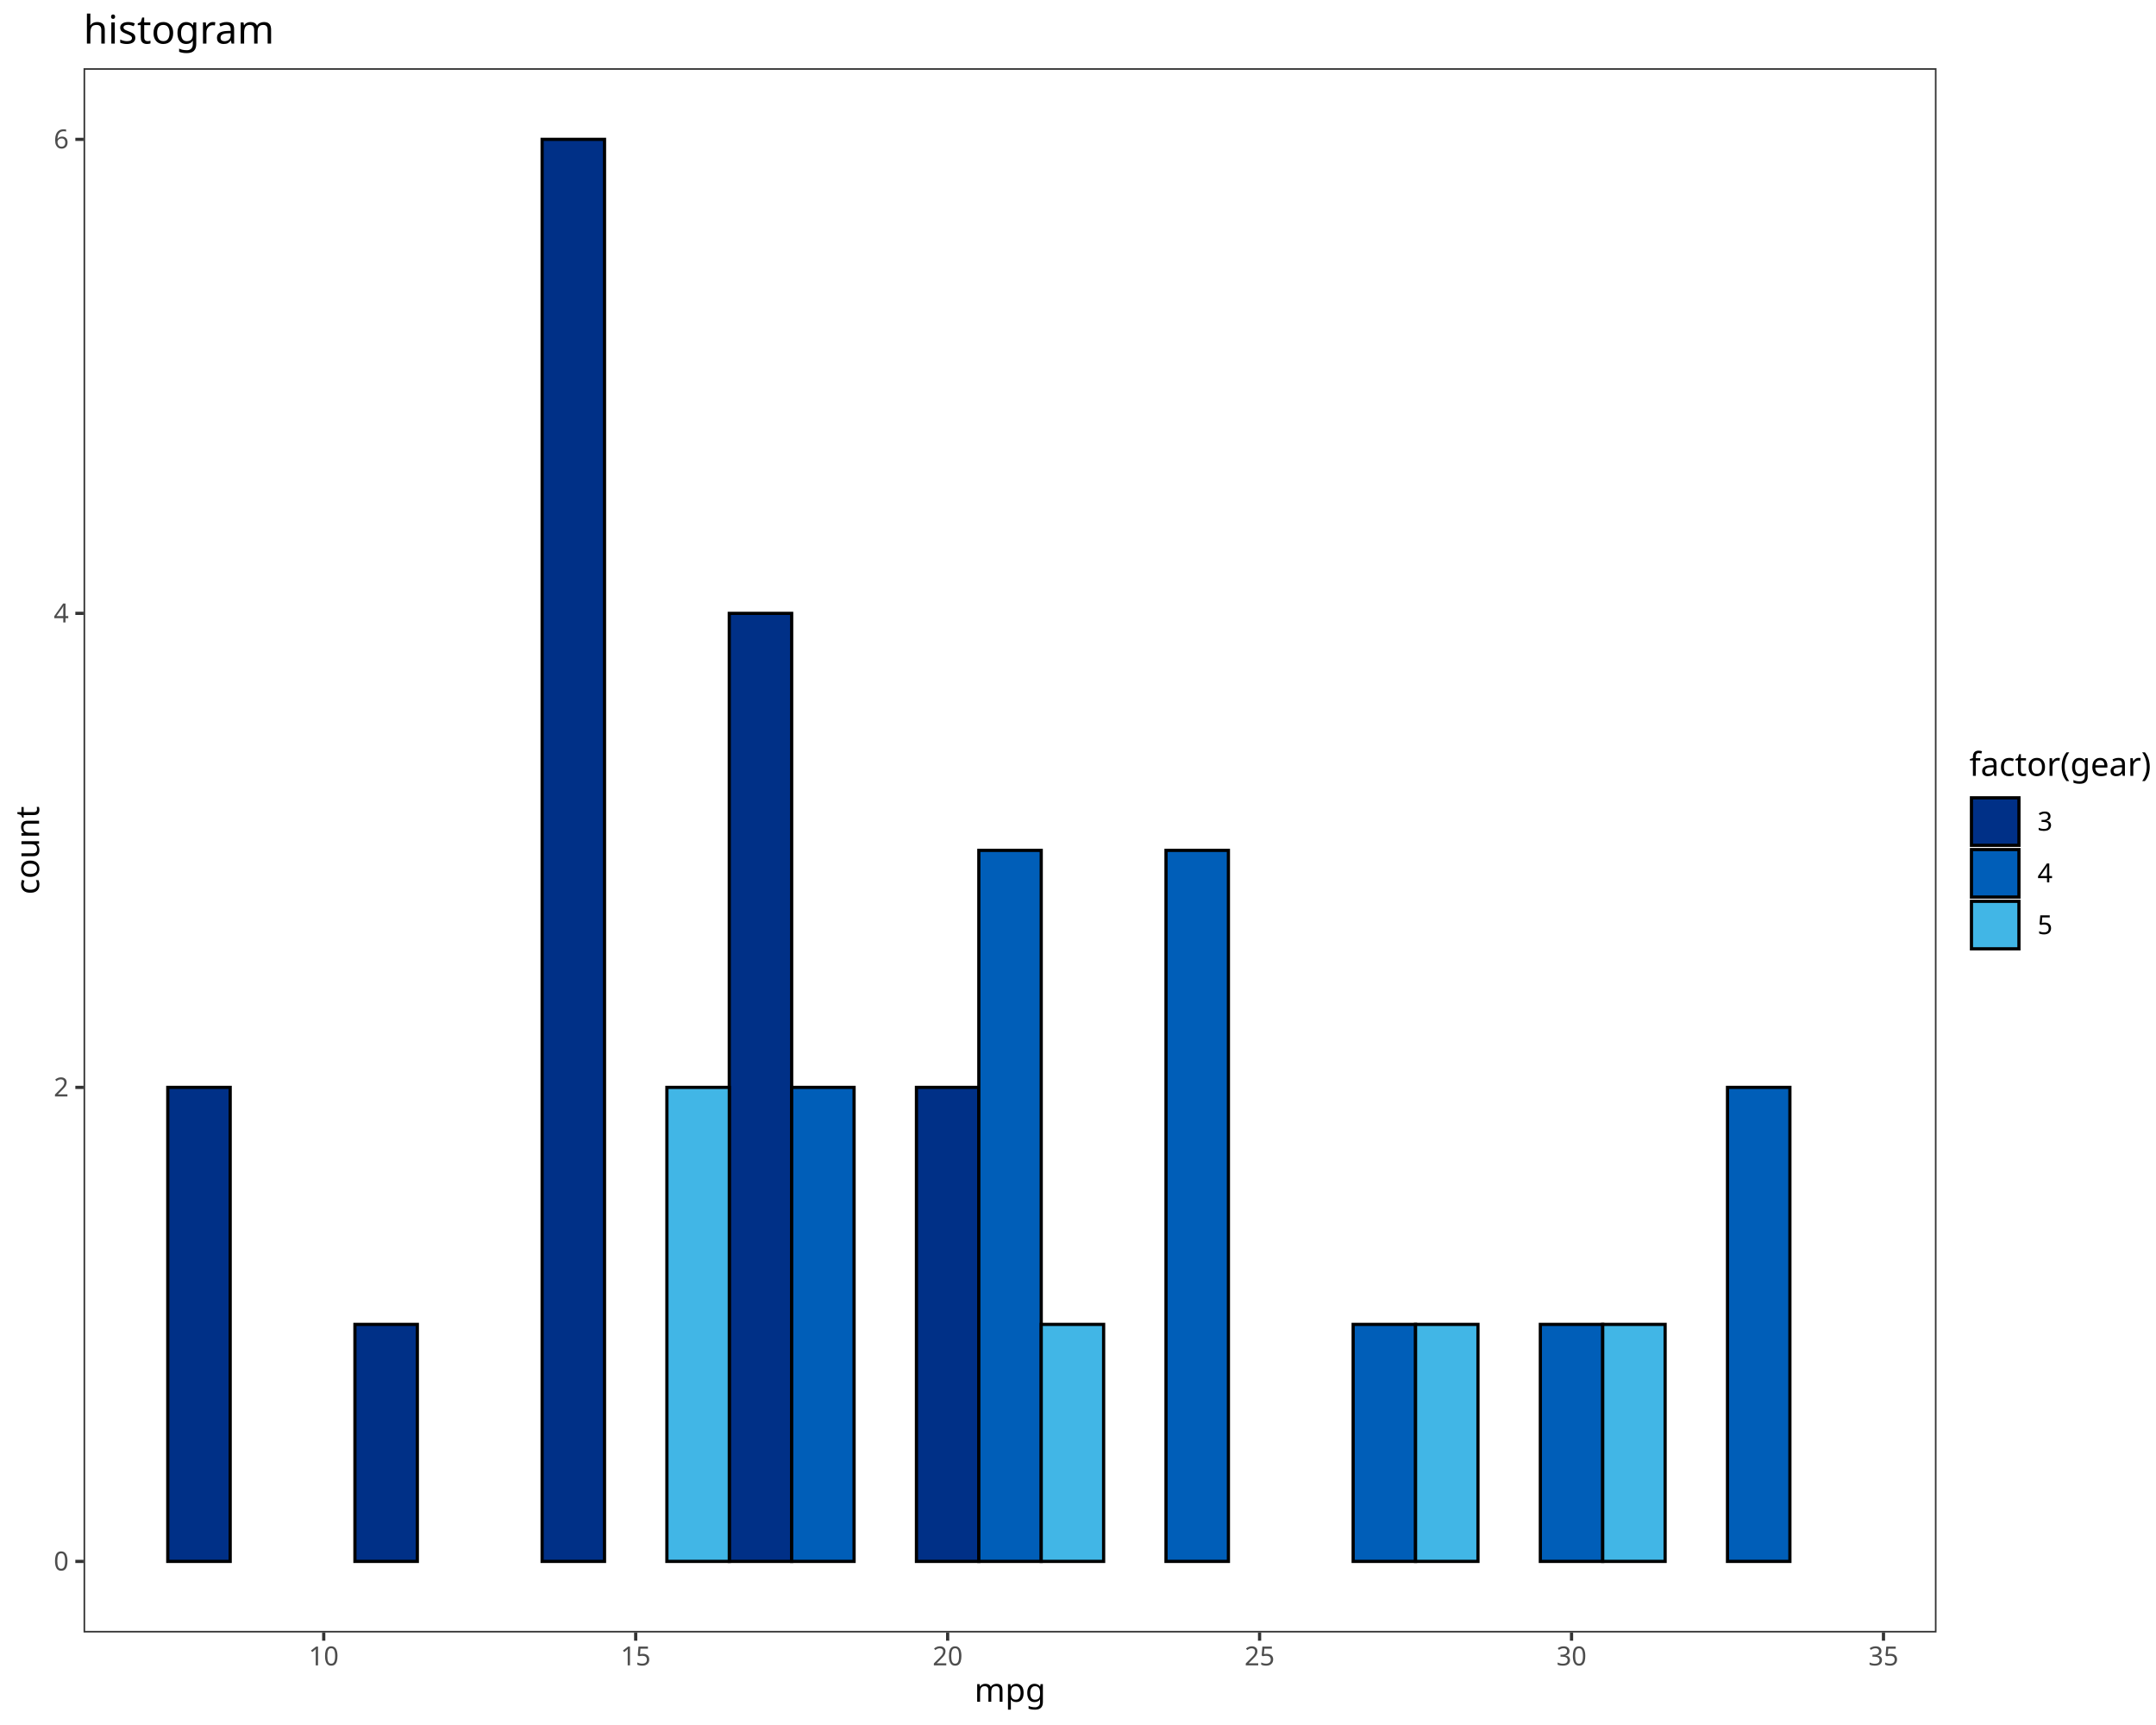
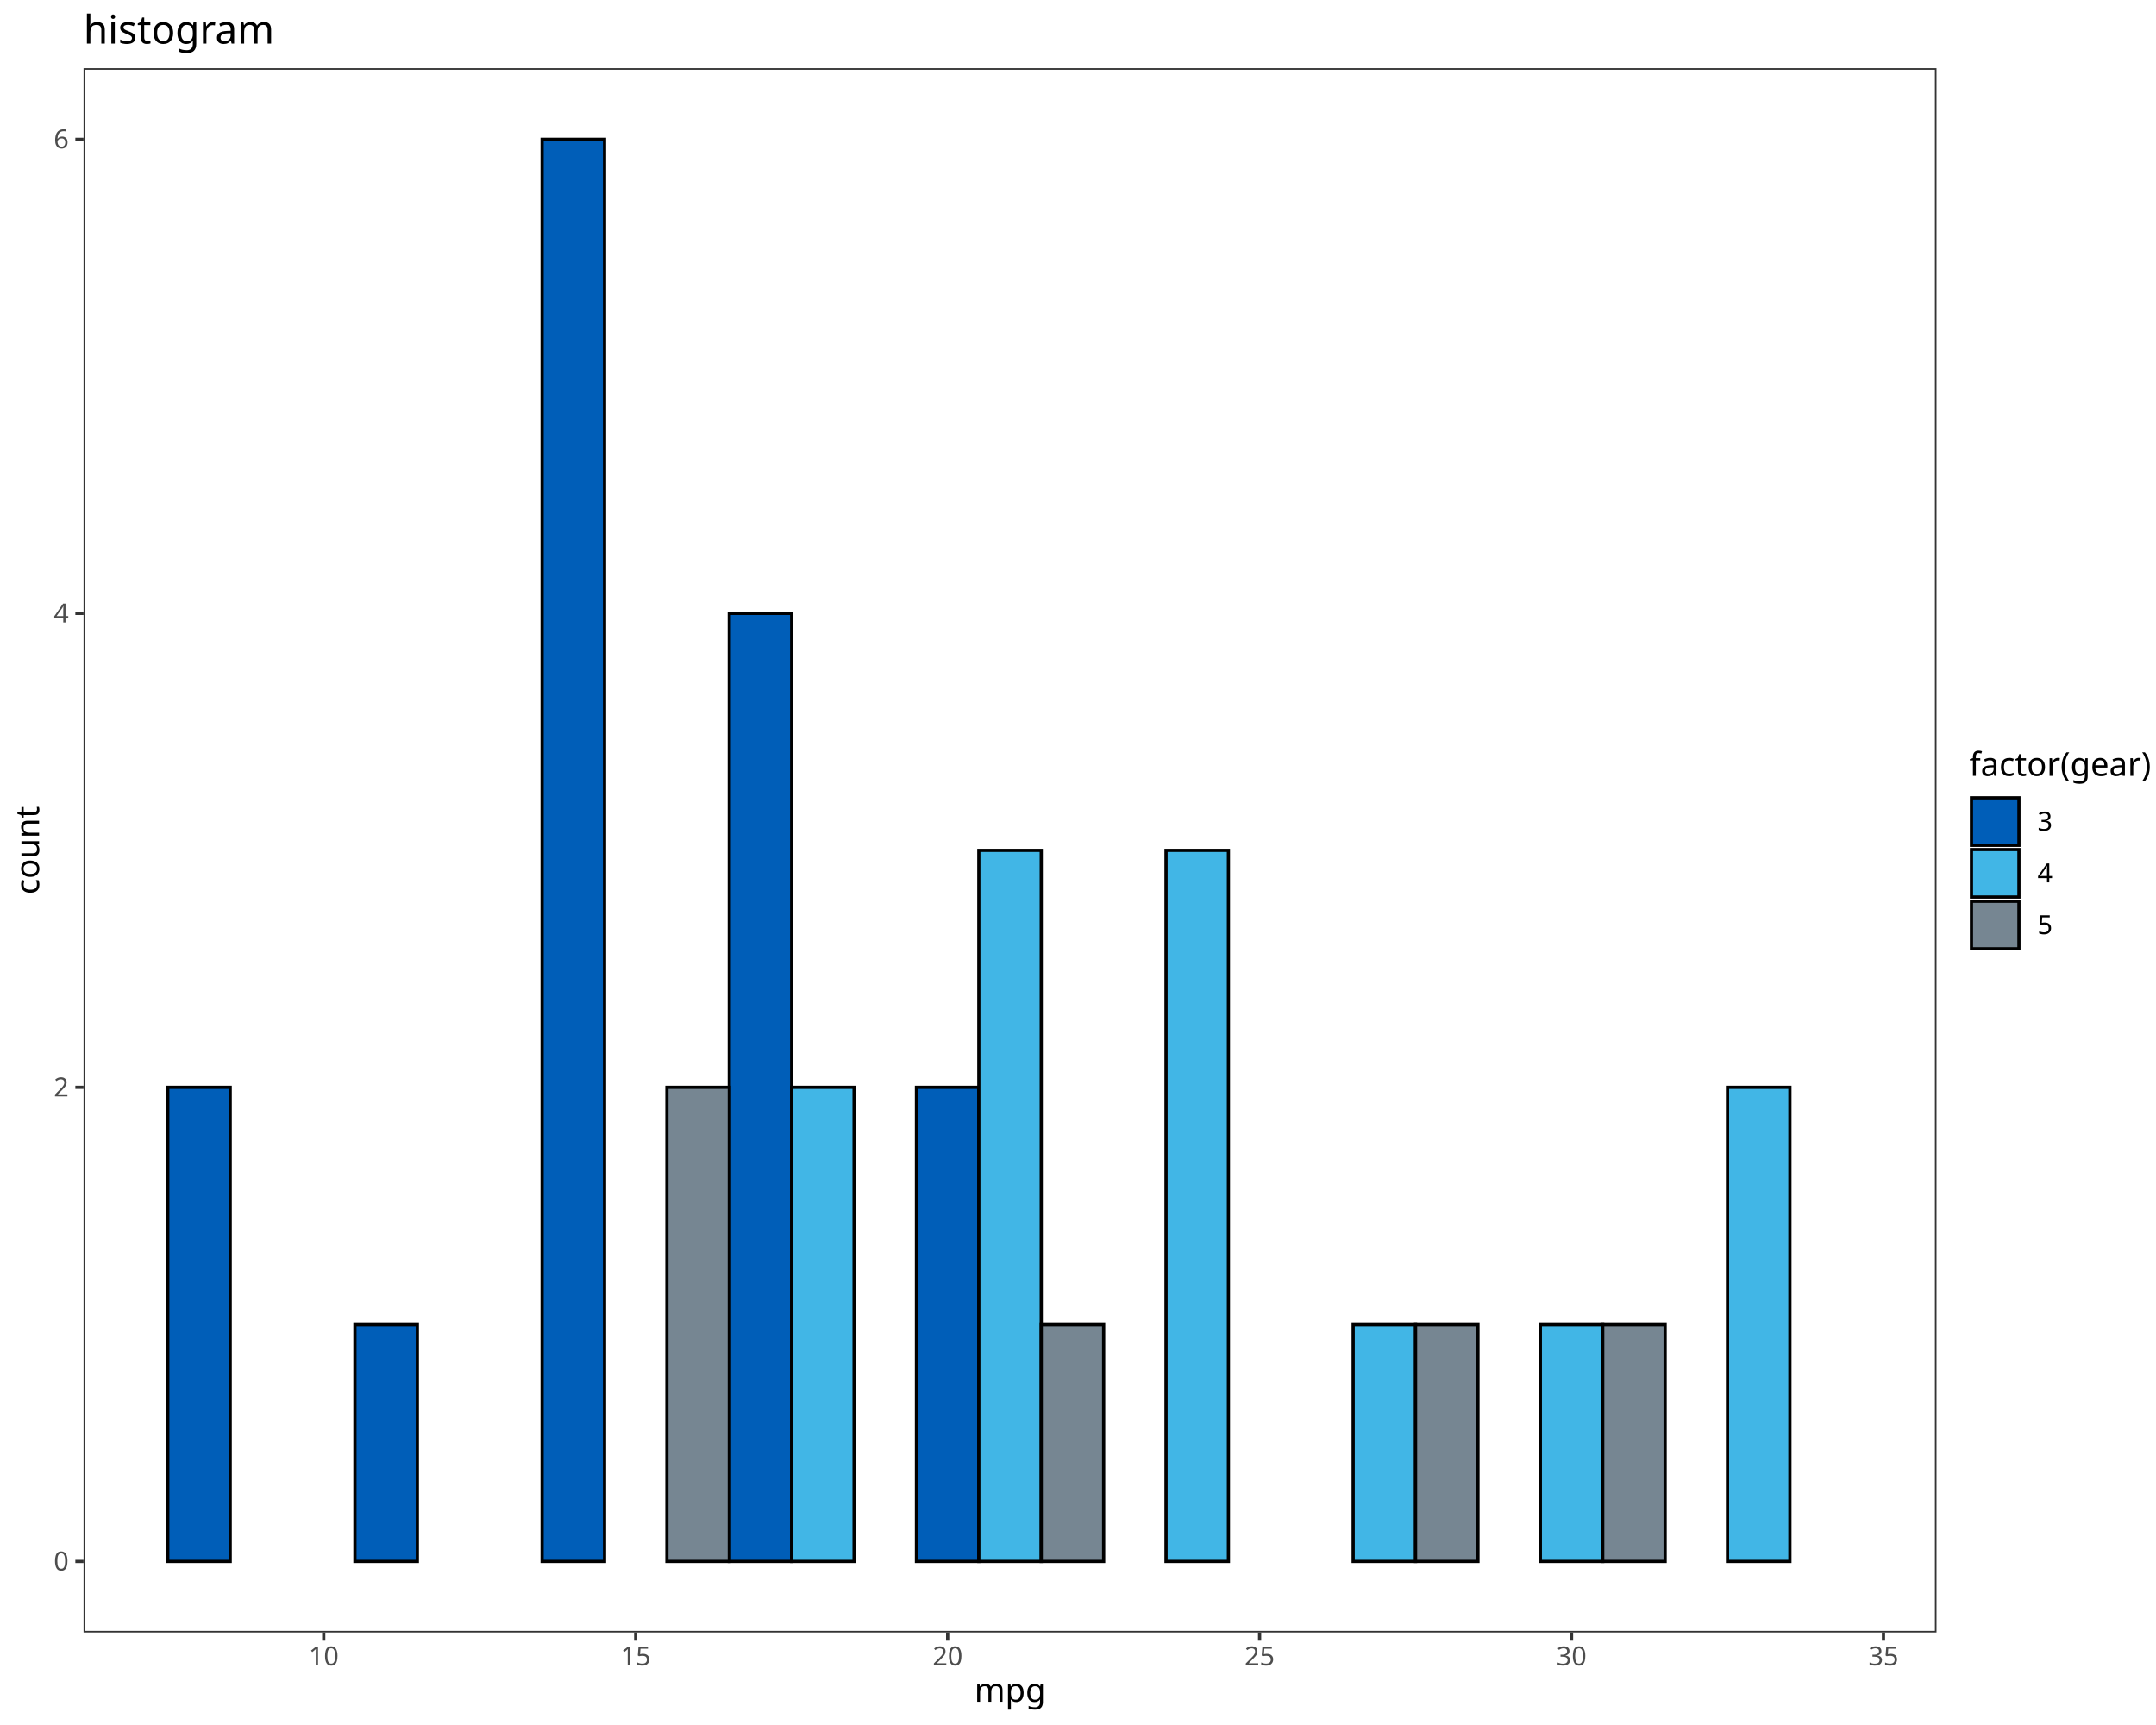
<svg xmlns="http://www.w3.org/2000/svg" class="svglite" data-engine-version="2.0" width="720.00pt" height="576.00pt" viewBox="0 0 720.00 576.00">
  <defs>
    <style type="text/css">
    .svglite line, .svglite polyline, .svglite polygon, .svglite path, .svglite rect, .svglite circle {
      fill: none;
      stroke: #000000;
      stroke-linecap: round;
      stroke-linejoin: round;
      stroke-miterlimit: 10.00;
    }
  </style>
  </defs>
  <rect width="100%" height="100%" style="stroke: none; fill: #FFFFFF;" />
  <defs>
    <clipPath id="cpMC4wMHw3MjAuMDB8MC4wMHw1NzYuMDA=">
      <rect x="0.00" y="0.00" width="720.00" height="576.00" />
    </clipPath>
  </defs>
  <g clip-path="url(#cpMC4wMHw3MjAuMDB8MC4wMHw1NzYuMDA=)">
    <rect x="0.00" y="0.00" width="720.00" height="576.00" style="stroke-width: 1.07; stroke: #FFFFFF; fill: #FFFFFF;" />
  </g>
  <defs>
    <clipPath id="cpMjcuOTB8NjQ2LjcwfDIyLjc4fDU0NS4xMQ==">
      <rect x="27.90" y="22.78" width="618.80" height="522.33" />
    </clipPath>
  </defs>
  <g clip-path="url(#cpMjcuOTB8NjQ2LjcwfDIyLjc4fDU0NS4xMQ==)">
    <rect x="27.90" y="22.78" width="618.80" height="522.33" style="stroke-width: 1.07; stroke: none; fill: #FFFFFF;" />
-     <rect x="56.03" y="363.09" width="20.84" height="158.28" style="stroke-width: 1.07; stroke-linecap: butt; stroke-linejoin: miter; fill: #003087;" />
-     <rect x="118.53" y="442.23" width="20.84" height="79.14" style="stroke-width: 1.07; stroke-linecap: butt; stroke-linejoin: miter; fill: #003087;" />
-     <rect x="181.04" y="46.53" width="20.84" height="474.84" style="stroke-width: 1.07; stroke-linecap: butt; stroke-linejoin: miter; fill: #003087;" />
-     <rect x="243.54" y="204.81" width="20.84" height="316.56" style="stroke-width: 1.07; stroke-linecap: butt; stroke-linejoin: miter; fill: #003087;" />
-     <rect x="306.05" y="363.09" width="20.84" height="158.28" style="stroke-width: 1.07; stroke-linecap: butt; stroke-linejoin: miter; fill: #003087;" />
-     <rect x="368.55" y="521.37" width="20.84" height="0.00" style="stroke-width: 1.07; stroke-linecap: butt; stroke-linejoin: miter; fill: #003087;" />
-     <rect x="431.06" y="521.37" width="20.84" height="0.00" style="stroke-width: 1.07; stroke-linecap: butt; stroke-linejoin: miter; fill: #003087;" />
-     <rect x="493.56" y="521.37" width="20.84" height="0.00" style="stroke-width: 1.07; stroke-linecap: butt; stroke-linejoin: miter; fill: #003087;" />
-     <rect x="556.07" y="521.37" width="20.84" height="0.00" style="stroke-width: 1.07; stroke-linecap: butt; stroke-linejoin: miter; fill: #003087;" />
-     <rect x="76.86" y="521.37" width="20.84" height="0.00" style="stroke-width: 1.07; stroke-linecap: butt; stroke-linejoin: miter; fill: #005EB8;" />
-     <rect x="139.37" y="521.37" width="20.84" height="0.00" style="stroke-width: 1.07; stroke-linecap: butt; stroke-linejoin: miter; fill: #005EB8;" />
-     <rect x="201.87" y="521.37" width="20.84" height="0.00" style="stroke-width: 1.07; stroke-linecap: butt; stroke-linejoin: miter; fill: #005EB8;" />
-     <rect x="264.38" y="363.09" width="20.84" height="158.28" style="stroke-width: 1.07; stroke-linecap: butt; stroke-linejoin: miter; fill: #005EB8;" />
-     <rect x="326.88" y="283.95" width="20.84" height="237.42" style="stroke-width: 1.07; stroke-linecap: butt; stroke-linejoin: miter; fill: #005EB8;" />
-     <rect x="389.39" y="283.95" width="20.84" height="237.42" style="stroke-width: 1.07; stroke-linecap: butt; stroke-linejoin: miter; fill: #005EB8;" />
-     <rect x="451.89" y="442.23" width="20.84" height="79.14" style="stroke-width: 1.07; stroke-linecap: butt; stroke-linejoin: miter; fill: #005EB8;" />
-     <rect x="514.40" y="442.23" width="20.84" height="79.14" style="stroke-width: 1.07; stroke-linecap: butt; stroke-linejoin: miter; fill: #005EB8;" />
-     <rect x="576.90" y="363.09" width="20.84" height="158.28" style="stroke-width: 1.07; stroke-linecap: butt; stroke-linejoin: miter; fill: #005EB8;" />
-     <rect x="97.70" y="521.37" width="20.84" height="0.00" style="stroke-width: 1.07; stroke-linecap: butt; stroke-linejoin: miter; fill: #41B6E6;" />
-     <rect x="160.20" y="521.37" width="20.84" height="0.00" style="stroke-width: 1.07; stroke-linecap: butt; stroke-linejoin: miter; fill: #41B6E6;" />
-     <rect x="222.71" y="363.09" width="20.84" height="158.28" style="stroke-width: 1.07; stroke-linecap: butt; stroke-linejoin: miter; fill: #41B6E6;" />
-     <rect x="285.21" y="521.37" width="20.84" height="0.00" style="stroke-width: 1.07; stroke-linecap: butt; stroke-linejoin: miter; fill: #41B6E6;" />
-     <rect x="347.72" y="442.23" width="20.84" height="79.14" style="stroke-width: 1.07; stroke-linecap: butt; stroke-linejoin: miter; fill: #41B6E6;" />
-     <rect x="410.22" y="521.37" width="20.84" height="0.00" style="stroke-width: 1.07; stroke-linecap: butt; stroke-linejoin: miter; fill: #41B6E6;" />
-     <rect x="472.73" y="442.23" width="20.84" height="79.14" style="stroke-width: 1.07; stroke-linecap: butt; stroke-linejoin: miter; fill: #41B6E6;" />
-     <rect x="535.23" y="442.23" width="20.84" height="79.14" style="stroke-width: 1.07; stroke-linecap: butt; stroke-linejoin: miter; fill: #41B6E6;" />
-     <rect x="597.74" y="521.37" width="20.84" height="0.00" style="stroke-width: 1.07; stroke-linecap: butt; stroke-linejoin: miter; fill: #41B6E6;" />
+     <rect x="56.03" y="363.09" width="20.84" height="158.28" style="stroke-width: 1.07; stroke-linecap: butt; stroke-linejoin: miter; fill: #005EB8;" />
+     <rect x="118.53" y="442.23" width="20.84" height="79.14" style="stroke-width: 1.07; stroke-linecap: butt; stroke-linejoin: miter; fill: #005EB8;" />
+     <rect x="181.04" y="46.53" width="20.84" height="474.84" style="stroke-width: 1.07; stroke-linecap: butt; stroke-linejoin: miter; fill: #005EB8;" />
+     <rect x="243.54" y="204.81" width="20.84" height="316.56" style="stroke-width: 1.07; stroke-linecap: butt; stroke-linejoin: miter; fill: #005EB8;" />
+     <rect x="306.05" y="363.09" width="20.84" height="158.28" style="stroke-width: 1.07; stroke-linecap: butt; stroke-linejoin: miter; fill: #005EB8;" />
+     <rect x="368.55" y="521.37" width="20.84" height="0.00" style="stroke-width: 1.07; stroke-linecap: butt; stroke-linejoin: miter; fill: #005EB8;" />
+     <rect x="431.06" y="521.37" width="20.84" height="0.00" style="stroke-width: 1.07; stroke-linecap: butt; stroke-linejoin: miter; fill: #005EB8;" />
+     <rect x="493.56" y="521.37" width="20.84" height="0.00" style="stroke-width: 1.07; stroke-linecap: butt; stroke-linejoin: miter; fill: #005EB8;" />
+     <rect x="556.07" y="521.37" width="20.84" height="0.00" style="stroke-width: 1.07; stroke-linecap: butt; stroke-linejoin: miter; fill: #005EB8;" />
+     <rect x="76.86" y="521.37" width="20.84" height="0.00" style="stroke-width: 1.07; stroke-linecap: butt; stroke-linejoin: miter; fill: #41B6E6;" />
+     <rect x="139.37" y="521.37" width="20.84" height="0.00" style="stroke-width: 1.07; stroke-linecap: butt; stroke-linejoin: miter; fill: #41B6E6;" />
+     <rect x="201.87" y="521.37" width="20.84" height="0.00" style="stroke-width: 1.07; stroke-linecap: butt; stroke-linejoin: miter; fill: #41B6E6;" />
+     <rect x="264.38" y="363.09" width="20.84" height="158.28" style="stroke-width: 1.07; stroke-linecap: butt; stroke-linejoin: miter; fill: #41B6E6;" />
+     <rect x="326.88" y="283.95" width="20.84" height="237.42" style="stroke-width: 1.07; stroke-linecap: butt; stroke-linejoin: miter; fill: #41B6E6;" />
+     <rect x="389.39" y="283.95" width="20.84" height="237.42" style="stroke-width: 1.07; stroke-linecap: butt; stroke-linejoin: miter; fill: #41B6E6;" />
+     <rect x="451.89" y="442.23" width="20.84" height="79.14" style="stroke-width: 1.07; stroke-linecap: butt; stroke-linejoin: miter; fill: #41B6E6;" />
+     <rect x="514.40" y="442.23" width="20.84" height="79.14" style="stroke-width: 1.07; stroke-linecap: butt; stroke-linejoin: miter; fill: #41B6E6;" />
+     <rect x="576.90" y="363.09" width="20.84" height="158.28" style="stroke-width: 1.07; stroke-linecap: butt; stroke-linejoin: miter; fill: #41B6E6;" />
+     <rect x="97.70" y="521.37" width="20.84" height="0.00" style="stroke-width: 1.07; stroke-linecap: butt; stroke-linejoin: miter; fill: #768692;" />
+     <rect x="160.20" y="521.37" width="20.84" height="0.00" style="stroke-width: 1.07; stroke-linecap: butt; stroke-linejoin: miter; fill: #768692;" />
+     <rect x="222.71" y="363.09" width="20.84" height="158.28" style="stroke-width: 1.07; stroke-linecap: butt; stroke-linejoin: miter; fill: #768692;" />
+     <rect x="285.21" y="521.37" width="20.84" height="0.00" style="stroke-width: 1.07; stroke-linecap: butt; stroke-linejoin: miter; fill: #768692;" />
+     <rect x="347.72" y="442.23" width="20.84" height="79.14" style="stroke-width: 1.07; stroke-linecap: butt; stroke-linejoin: miter; fill: #768692;" />
+     <rect x="410.22" y="521.37" width="20.84" height="0.00" style="stroke-width: 1.07; stroke-linecap: butt; stroke-linejoin: miter; fill: #768692;" />
+     <rect x="472.73" y="442.23" width="20.84" height="79.14" style="stroke-width: 1.07; stroke-linecap: butt; stroke-linejoin: miter; fill: #768692;" />
+     <rect x="535.23" y="442.23" width="20.84" height="79.14" style="stroke-width: 1.07; stroke-linecap: butt; stroke-linejoin: miter; fill: #768692;" />
+     <rect x="597.74" y="521.37" width="20.84" height="0.00" style="stroke-width: 1.07; stroke-linecap: butt; stroke-linejoin: miter; fill: #768692;" />
    <rect x="27.90" y="22.78" width="618.80" height="522.33" style="stroke-width: 1.07; stroke: #333333;" />
  </g>
  <g clip-path="url(#cpMC4wMHw3MjAuMDB8MC4wMHw1NzYuMDA=)">
    <text x="22.97" y="524.40" text-anchor="end" style="font-size: 8.80px; fill: #4D4D4D; font-family: sans;" textLength="4.89px" lengthAdjust="spacingAndGlyphs">0</text>
    <text x="22.97" y="366.12" text-anchor="end" style="font-size: 8.80px; fill: #4D4D4D; font-family: sans;" textLength="4.89px" lengthAdjust="spacingAndGlyphs">2</text>
    <text x="22.97" y="207.84" text-anchor="end" style="font-size: 8.80px; fill: #4D4D4D; font-family: sans;" textLength="4.89px" lengthAdjust="spacingAndGlyphs">4</text>
    <text x="22.97" y="49.55" text-anchor="end" style="font-size: 8.80px; fill: #4D4D4D; font-family: sans;" textLength="4.89px" lengthAdjust="spacingAndGlyphs">6</text>
    <polyline points="25.16,521.37 27.90,521.37 " style="stroke-width: 1.07; stroke: #333333; stroke-linecap: butt;" />
    <polyline points="25.16,363.09 27.90,363.09 " style="stroke-width: 1.07; stroke: #333333; stroke-linecap: butt;" />
    <polyline points="25.16,204.81 27.90,204.81 " style="stroke-width: 1.07; stroke: #333333; stroke-linecap: butt;" />
    <polyline points="25.16,46.53 27.90,46.53 " style="stroke-width: 1.07; stroke: #333333; stroke-linecap: butt;" />
    <polyline points="108.11,547.85 108.11,545.11 " style="stroke-width: 1.07; stroke: #333333; stroke-linecap: butt;" />
    <polyline points="212.29,547.85 212.29,545.11 " style="stroke-width: 1.07; stroke: #333333; stroke-linecap: butt;" />
    <polyline points="316.47,547.85 316.47,545.11 " style="stroke-width: 1.07; stroke: #333333; stroke-linecap: butt;" />
    <polyline points="420.64,547.85 420.64,545.11 " style="stroke-width: 1.07; stroke: #333333; stroke-linecap: butt;" />
    <polyline points="524.82,547.85 524.82,545.11 " style="stroke-width: 1.07; stroke: #333333; stroke-linecap: butt;" />
    <polyline points="628.99,547.85 628.99,545.11 " style="stroke-width: 1.07; stroke: #333333; stroke-linecap: butt;" />
    <text x="108.11" y="556.10" text-anchor="middle" style="font-size: 8.80px; fill: #4D4D4D; font-family: sans;" textLength="9.79px" lengthAdjust="spacingAndGlyphs">10</text>
    <text x="212.29" y="556.10" text-anchor="middle" style="font-size: 8.80px; fill: #4D4D4D; font-family: sans;" textLength="9.79px" lengthAdjust="spacingAndGlyphs">15</text>
    <text x="316.47" y="556.10" text-anchor="middle" style="font-size: 8.80px; fill: #4D4D4D; font-family: sans;" textLength="9.79px" lengthAdjust="spacingAndGlyphs">20</text>
    <text x="420.64" y="556.10" text-anchor="middle" style="font-size: 8.80px; fill: #4D4D4D; font-family: sans;" textLength="9.79px" lengthAdjust="spacingAndGlyphs">25</text>
    <text x="524.82" y="556.10" text-anchor="middle" style="font-size: 8.80px; fill: #4D4D4D; font-family: sans;" textLength="9.79px" lengthAdjust="spacingAndGlyphs">30</text>
    <text x="628.99" y="556.10" text-anchor="middle" style="font-size: 8.80px; fill: #4D4D4D; font-family: sans;" textLength="9.79px" lengthAdjust="spacingAndGlyphs">35</text>
    <text x="337.30" y="568.24" text-anchor="middle" style="font-size: 11.00px; font-family: sans;" textLength="21.40px" lengthAdjust="spacingAndGlyphs">mpg</text>
    <text transform="translate(13.05,283.95) rotate(-90)" text-anchor="middle" style="font-size: 11.00px; font-family: sans;" textLength="26.91px" lengthAdjust="spacingAndGlyphs">count</text>
    <rect x="657.66" y="250.36" width="56.86" height="67.17" style="stroke-width: 1.07; stroke: none; fill: #FFFFFF;" />
    <text x="657.66" y="259.07" style="font-size: 11.00px; font-family: sans;" textLength="56.86px" lengthAdjust="spacingAndGlyphs">factor(gear)</text>
    <rect x="657.66" y="265.69" width="17.28" height="17.28" style="stroke-width: 1.07; stroke: none; fill: #FFFFFF;" />
-     <rect x="658.37" y="266.40" width="15.86" height="15.86" style="stroke-width: 1.07; stroke-linecap: butt; stroke-linejoin: miter; fill: #003087;" />
+     <rect x="658.37" y="266.40" width="15.86" height="15.86" style="stroke-width: 1.07; stroke-linecap: butt; stroke-linejoin: miter; fill: #005EB8;" />
    <rect x="657.66" y="282.97" width="17.28" height="17.28" style="stroke-width: 1.07; stroke: none; fill: #FFFFFF;" />
-     <rect x="658.37" y="283.68" width="15.86" height="15.86" style="stroke-width: 1.07; stroke-linecap: butt; stroke-linejoin: miter; fill: #005EB8;" />
+     <rect x="658.37" y="283.68" width="15.86" height="15.86" style="stroke-width: 1.07; stroke-linecap: butt; stroke-linejoin: miter; fill: #41B6E6;" />
    <rect x="657.66" y="300.25" width="17.28" height="17.28" style="stroke-width: 1.07; stroke: none; fill: #FFFFFF;" />
-     <rect x="658.37" y="300.96" width="15.86" height="15.86" style="stroke-width: 1.07; stroke-linecap: butt; stroke-linejoin: miter; fill: #41B6E6;" />
+     <rect x="658.37" y="300.96" width="15.86" height="15.86" style="stroke-width: 1.07; stroke-linecap: butt; stroke-linejoin: miter; fill: #768692;" />
    <text x="680.42" y="277.36" style="font-size: 8.80px; font-family: sans;" textLength="4.89px" lengthAdjust="spacingAndGlyphs">3</text>
    <text x="680.42" y="294.64" style="font-size: 8.80px; font-family: sans;" textLength="4.89px" lengthAdjust="spacingAndGlyphs">4</text>
    <text x="680.42" y="311.92" style="font-size: 8.80px; font-family: sans;" textLength="4.89px" lengthAdjust="spacingAndGlyphs">5</text>
    <text x="27.90" y="14.56" style="font-size: 13.20px; font-family: sans;" textLength="57.97px" lengthAdjust="spacingAndGlyphs">histogram</text>
  </g>
</svg>
